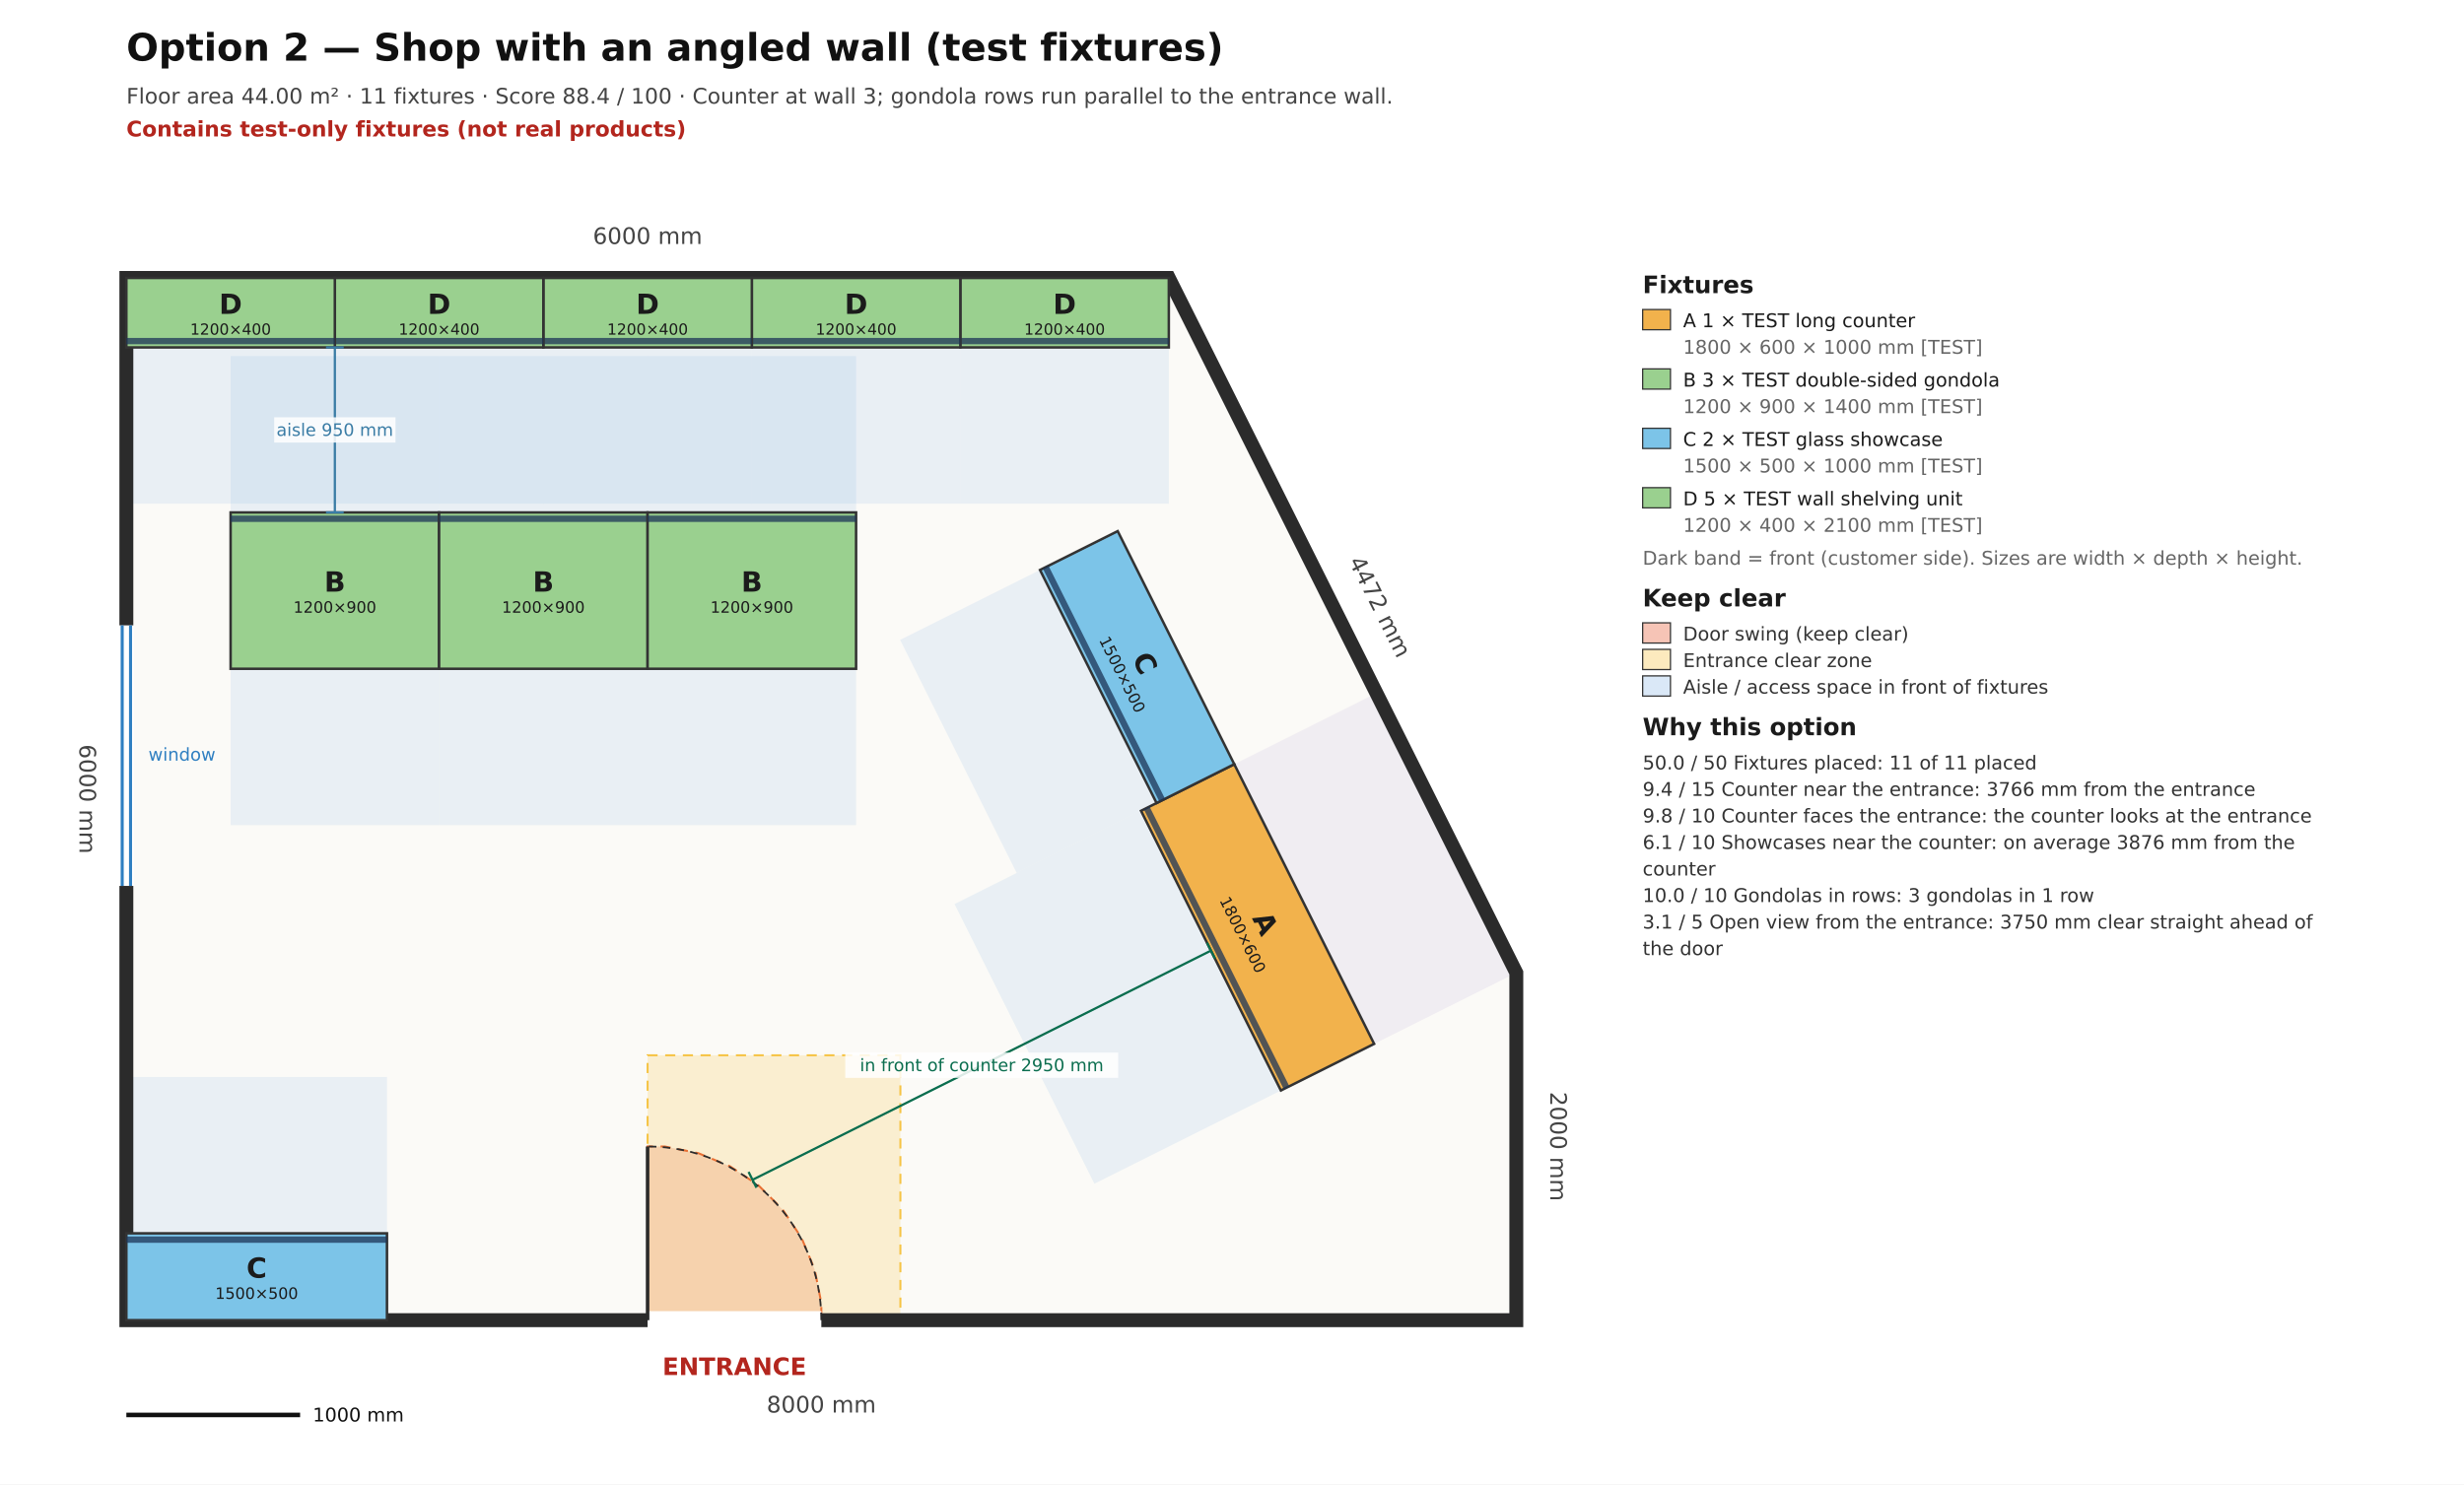
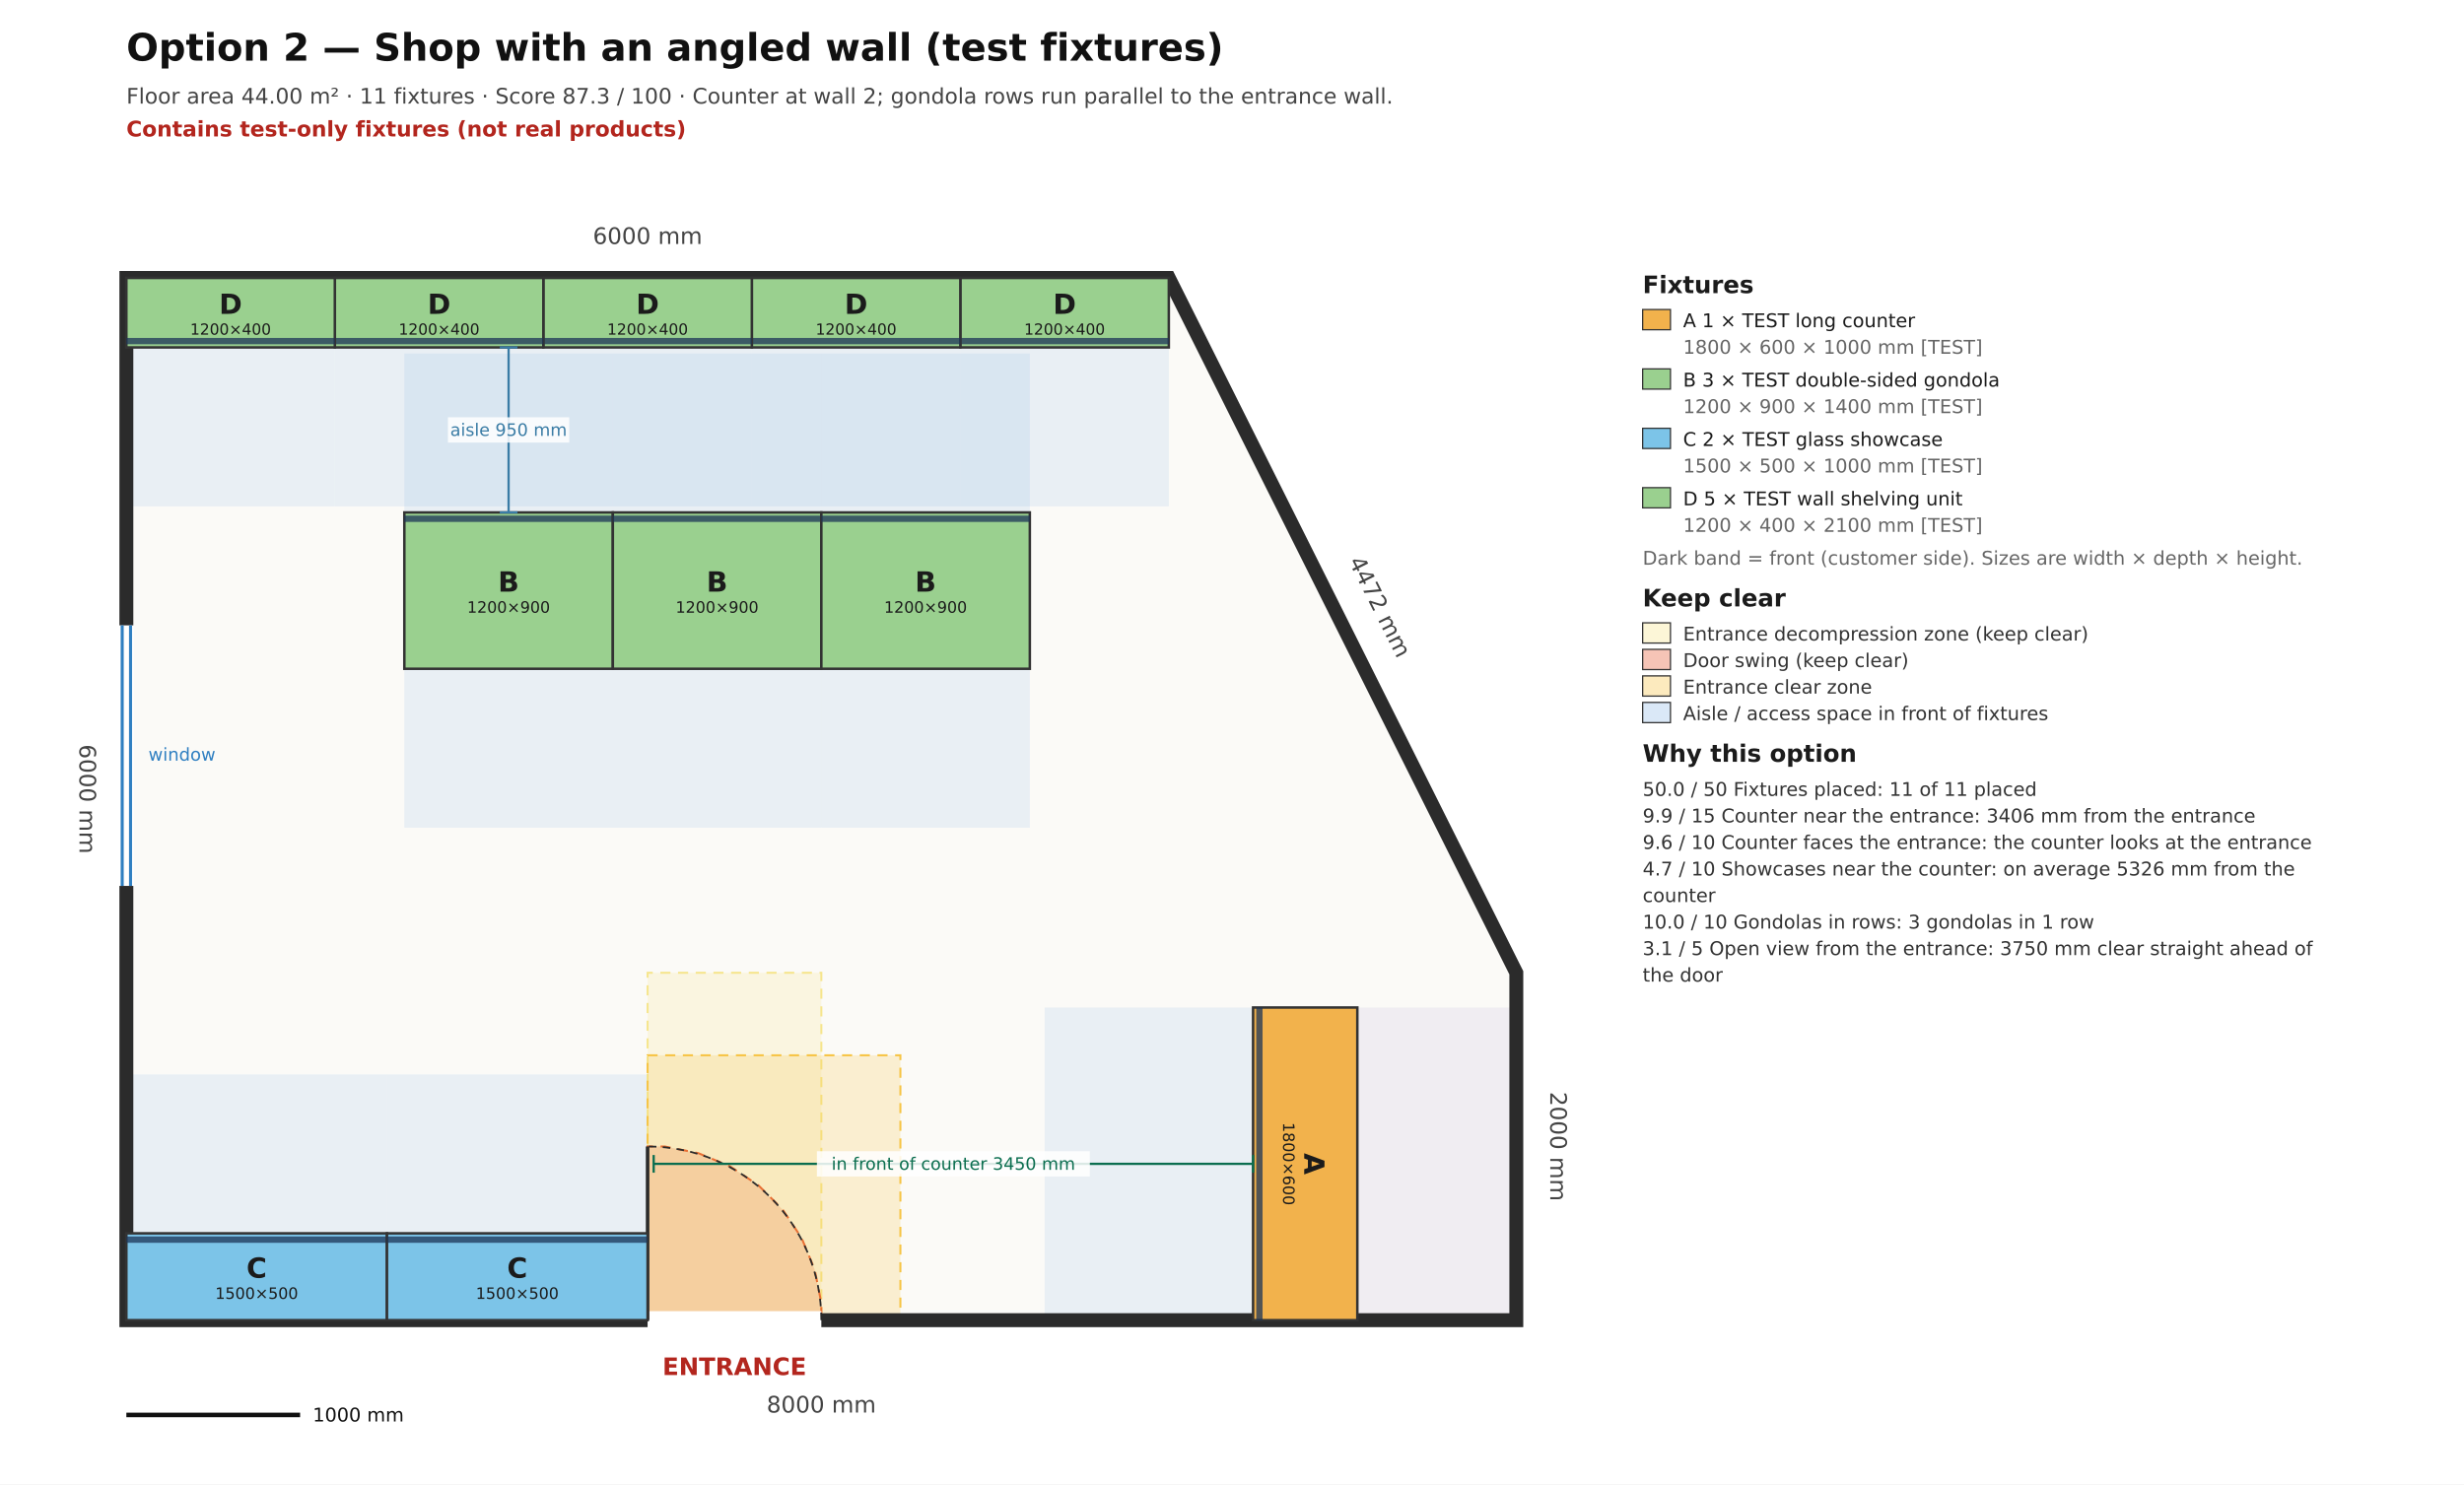
<svg xmlns="http://www.w3.org/2000/svg" viewBox="0 0 14181.8 8545.5" width="14181.8mm" height="8545.5mm" font-family="DejaVu Sans, Arial, sans-serif">
  <rect x="0" y="0" width="14181.8" height="8545.5" fill="#ffffff" />
  <text x="727.3" y="349.1" font-size="218.2" font-weight="bold" fill="#111111">Option 2 — Shop with an angled wall (test fixtures)</text>
-   <text x="727.3" y="596.4" font-size="123.6" fill="#444444">Floor area 44.00 m²  ·  11 fixtures  ·  Score 88.4 / 100  ·  Counter at wall 3; gondola rows run parallel to the entrance wall.</text>
+   <text x="727.3" y="596.4" font-size="123.6" fill="#444444">Floor area 44.00 m²  ·  11 fixtures  ·  Score 87.3 / 100  ·  Counter at wall 2; gondola rows run parallel to the entrance wall.</text>
  <text x="727.3" y="785.5" font-size="123.6" font-weight="bold" fill="#b3261e">Contains test-only fixtures (not real products)</text>
  <polygon data-role="room-outline" data-plan-points="0.000,0.000 8000.000,0.000 8000.000,2000.000 6000.000,6000.000 0.000,6000.000" points="727.273,7600.000 8727.273,7600.000 8727.273,5600.000 6727.273,1600.000 727.273,1600.000" fill="#fbfaf7" stroke="none" />
-   <polygon data-access-zone="f01" points="7372.2,6277.5 6567.2,4667.6 5493.9,5204.2 6298.9,6814.2" fill="#4a90d9" fill-opacity="0.10" stroke="none" />
-   <polygon data-access-zone="f01" points="8727.3,5600.0 7922.3,3990.0 7103.9,4399.2 7908.9,6009.2" fill="#8e7cc3" fill-opacity="0.10" stroke="none" />
-   <polygon data-access-zone="f02" points="6656.7,4622.8 5985.9,3281.2 5180.9,3683.7 5851.7,5025.3" fill="#4a90d9" fill-opacity="0.10" stroke="none" />
-   <polygon data-access-zone="f03" points="727.3,7100.0 2227.3,7100.0 2227.3,6200.0 727.3,6200.0" fill="#4a90d9" fill-opacity="0.10" stroke="none" />
-   <polygon data-access-zone="f04" points="6727.3,2000.0 5527.3,2000.0 5527.3,2900.0 6727.3,2900.0" fill="#4a90d9" fill-opacity="0.10" stroke="none" />
-   <polygon data-access-zone="f05" points="5527.3,2000.0 4327.3,2000.0 4327.3,2900.0 5527.3,2900.0" fill="#4a90d9" fill-opacity="0.10" stroke="none" />
-   <polygon data-access-zone="f06" points="4327.3,2000.0 3127.3,2000.0 3127.3,2900.0 4327.3,2900.0" fill="#4a90d9" fill-opacity="0.10" stroke="none" />
-   <polygon data-access-zone="f07" points="3127.3,2000.0 1927.3,2000.0 1927.3,2900.0 3127.3,2900.0" fill="#4a90d9" fill-opacity="0.10" stroke="none" />
-   <polygon data-access-zone="f08" points="1927.3,2000.0 727.3,2000.0 727.3,2900.0 1927.3,2900.0" fill="#4a90d9" fill-opacity="0.10" stroke="none" />
-   <polygon data-access-zone="f09" points="1327.3,2950.0 2527.3,2950.0 2527.3,2050.0 1327.3,2050.0" fill="#4a90d9" fill-opacity="0.10" stroke="none" />
-   <polygon data-access-zone="f09" points="1327.3,4750.0 2527.3,4750.0 2527.3,3850.0 1327.3,3850.0" fill="#4a90d9" fill-opacity="0.10" stroke="none" />
-   <polygon data-access-zone="f10" points="2527.3,2950.0 3727.3,2950.0 3727.3,2050.0 2527.3,2050.0" fill="#4a90d9" fill-opacity="0.10" stroke="none" />
-   <polygon data-access-zone="f10" points="2527.3,4750.0 3727.3,4750.0 3727.3,3850.0 2527.3,3850.0" fill="#4a90d9" fill-opacity="0.10" stroke="none" />
-   <polygon data-access-zone="f11" points="3727.3,2950.0 4927.3,2950.0 4927.3,2050.0 3727.3,2050.0" fill="#4a90d9" fill-opacity="0.10" stroke="none" />
-   <polygon data-access-zone="f11" points="3727.3,4750.0 4927.3,4750.0 4927.3,3850.0 3727.3,3850.0" fill="#4a90d9" fill-opacity="0.10" stroke="none" />
+   <polygon data-access-zone="f01" points="7212.3,7600.0 7212.3,5800.0 6012.3,5800.0 6012.3,7600.0" fill="#4a90d9" fill-opacity="0.10" stroke="none" />
+   <polygon data-access-zone="f01" points="8727.3,7600.0 8727.3,5800.0 7812.3,5800.0 7812.3,7600.0" fill="#8e7cc3" fill-opacity="0.10" stroke="none" />
+   <polygon data-access-zone="f02" points="727.3,7100.0 2227.3,7100.0 2227.3,6185.0 727.3,6185.0" fill="#4a90d9" fill-opacity="0.10" stroke="none" />
+   <polygon data-access-zone="f03" points="2227.3,7100.0 3727.3,7100.0 3727.3,6185.0 2227.3,6185.0" fill="#4a90d9" fill-opacity="0.10" stroke="none" />
+   <polygon data-access-zone="f04" points="6727.3,2000.0 5527.3,2000.0 5527.3,2915.0 6727.3,2915.0" fill="#4a90d9" fill-opacity="0.10" stroke="none" />
+   <polygon data-access-zone="f05" points="5527.3,2000.0 4327.3,2000.0 4327.3,2915.0 5527.3,2915.0" fill="#4a90d9" fill-opacity="0.10" stroke="none" />
+   <polygon data-access-zone="f06" points="4327.3,2000.0 3127.3,2000.0 3127.3,2915.0 4327.3,2915.0" fill="#4a90d9" fill-opacity="0.10" stroke="none" />
+   <polygon data-access-zone="f07" points="3127.3,2000.0 1927.3,2000.0 1927.3,2915.0 3127.3,2915.0" fill="#4a90d9" fill-opacity="0.10" stroke="none" />
+   <polygon data-access-zone="f08" points="1927.3,2000.0 727.3,2000.0 727.3,2915.0 1927.3,2915.0" fill="#4a90d9" fill-opacity="0.10" stroke="none" />
+   <polygon data-access-zone="f09" points="2327.3,2950.0 3527.3,2950.0 3527.3,2035.0 2327.3,2035.0" fill="#4a90d9" fill-opacity="0.10" stroke="none" />
+   <polygon data-access-zone="f09" points="2327.3,4765.0 3527.3,4765.0 3527.3,3850.0 2327.3,3850.0" fill="#4a90d9" fill-opacity="0.10" stroke="none" />
+   <polygon data-access-zone="f10" points="3527.3,2950.0 4727.3,2950.0 4727.3,2035.0 3527.3,2035.0" fill="#4a90d9" fill-opacity="0.10" stroke="none" />
+   <polygon data-access-zone="f10" points="3527.3,4765.0 4727.3,4765.0 4727.3,3850.0 3527.3,3850.0" fill="#4a90d9" fill-opacity="0.10" stroke="none" />
+   <polygon data-access-zone="f11" points="4727.3,2950.0 5927.3,2950.0 5927.3,2035.0 4727.3,2035.0" fill="#4a90d9" fill-opacity="0.10" stroke="none" />
+   <polygon data-access-zone="f11" points="4727.3,4765.0 5927.3,4765.0 5927.3,3850.0 4727.3,3850.0" fill="#4a90d9" fill-opacity="0.10" stroke="none" />
+   <polygon data-zone-id="entrance:decompression" points="3727.3,7600.0 4727.3,7600.0 4727.3,5600.0 3727.3,5600.0" fill="#f6e58d" fill-opacity="0.22" stroke="#f6e58d" stroke-width="11.6" stroke-dasharray="58.2 43.6" />
  <polygon data-zone-id="entrance:door-swing" points="3727.3,7600.0 4727.3,7600.0 4727.3,7501.5 4688.8,7308.3 4613.5,7126.3 4504.0,6962.5 4364.7,6823.2 4201.0,6713.8 4019.0,6638.4 3825.8,6600.0 3727.3,6600.0" fill="#e4572e" fill-opacity="0.22" stroke="#e4572e" stroke-width="11.6" stroke-dasharray="58.2 43.6" />
  <polygon data-zone-id="entrance:entrance-clear" points="3727.3,7600.0 5182.3,7600.0 5182.3,6075.0 3727.3,6075.0" fill="#f6c445" fill-opacity="0.22" stroke="#f6c445" stroke-width="11.6" stroke-dasharray="58.2 43.6" />
  <polygon points="727.3,7600.0 8727.3,7600.0 8727.3,5600.0 6727.3,1600.0 727.3,1600.0" fill="none" stroke="#2b2b2b" stroke-width="80.0" stroke-linejoin="miter" />
  <line data-door-id="entrance" x1="3727.3" y1="7600.0" x2="4727.3" y2="7600.0" stroke="#ffffff" stroke-width="104.0" />
  <line x1="3727.3" y1="7600.0" x2="3727.3" y2="6600.0" stroke="#2b2b2b" stroke-width="20.4" />
  <path d="M 4727.3 7600.0 A 1000.0 1000.0 0 0 0 3727.3 6600.0" fill="none" stroke="#2b2b2b" stroke-width="10.2" stroke-dasharray="43.6 36.4" />
  <text x="4227.3" y="7876.4" font-size="138.2" font-weight="bold" fill="#b3261e" text-anchor="middle" dominant-baseline="middle">ENTRANCE</text>
  <line x1="727.3" y1="3600.0" x2="727.3" y2="5100.0" stroke="#ffffff" stroke-width="88.0" />
  <line data-window-id="window-1" x1="703.3" y1="3600.0" x2="703.3" y2="5100.0" stroke="#2f7fc1" stroke-width="17.5" />
  <line data-window-id="window-1" x1="751.3" y1="3600.0" x2="751.3" y2="5100.0" stroke="#2f7fc1" stroke-width="17.5" />
  <text x="1047.3" y="4350.0" font-size="101.8" fill="#2f7fc1" text-anchor="middle" dominant-baseline="middle">window</text>
  <text data-wall-index="0" data-length-um="8000000" x="4727.3" y="8094.5" font-size="130.9" fill="#444444" text-anchor="middle" dominant-baseline="middle" transform="rotate(0.0 4727.3 8094.5)">8000 mm</text>
  <text data-wall-index="1" data-length-um="2000000" x="8960.0" y="6600.0" font-size="130.9" fill="#444444" text-anchor="middle" dominant-baseline="middle" transform="rotate(90.0 8960.0 6600.0)">2000 mm</text>
  <text data-wall-index="2" data-length-um="4472136" x="7935.4" y="3495.9" font-size="130.9" fill="#444444" text-anchor="middle" dominant-baseline="middle" transform="rotate(63.4 7935.4 3495.9)">4472 mm</text>
  <text data-wall-index="3" data-length-um="6000000" x="3727.3" y="1367.3" font-size="130.9" fill="#444444" text-anchor="middle" dominant-baseline="middle" transform="rotate(0.0 3727.3 1367.3)">6000 mm</text>
  <text data-wall-index="4" data-length-um="6000000" x="494.5" y="4600.0" font-size="130.9" fill="#444444" text-anchor="middle" dominant-baseline="middle" transform="rotate(90.0 494.5 4600.0)">6000 mm</text>
-   <polygon data-placement-id="f01" data-product-id="test-counter-long" data-width-um="1800000" data-depth-um="600000" data-plan-points="7181.599,1590.800 6376.615,3200.769 5839.959,2932.440 6644.943,1322.471" points="7908.872,6009.200 7103.888,4399.231 6567.232,4667.560 7372.216,6277.529" fill="#f2b24c" stroke="#333333" stroke-width="14.5" />
-   <line x1="7404.7" y1="6261.3" x2="6599.8" y2="4651.3" stroke="#1d3557" stroke-width="36.4" stroke-opacity="0.75" />
-   <text x="7238.1" y="5288.8" font-size="160.0" font-weight="bold" fill="#1b1b1b" text-anchor="middle" dominant-baseline="central" transform="rotate(63.4 7238.1 5338.4)">A</text>
-   <text x="7238.1" y="5434.4" font-size="90.2" fill="#1b1b1b" text-anchor="middle" dominant-baseline="central" transform="rotate(63.4 7238.1 5338.4)">1800×600</text>
-   <polygon data-placement-id="f02" data-product-id="test-showcase" data-width-um="1500000" data-depth-um="500000" data-plan-points="6376.615,3200.768 5705.795,4542.409 5258.581,4318.802 5929.401,2977.161" points="7103.888,4399.232 6433.068,3057.591 5985.854,3281.198 6656.674,4622.839" fill="#7cc4e8" stroke="#333333" stroke-width="14.5" />
-   <line x1="6689.2" y1="4606.6" x2="6018.4" y2="3264.9" stroke="#1d3557" stroke-width="36.4" stroke-opacity="0.75" />
-   <text x="6544.9" y="3790.6" font-size="160.0" font-weight="bold" fill="#1b1b1b" text-anchor="middle" dominant-baseline="central" transform="rotate(63.4 6544.9 3840.2)">C</text>
-   <text x="6544.9" y="3936.2" font-size="90.2" fill="#1b1b1b" text-anchor="middle" dominant-baseline="central" transform="rotate(63.4 6544.9 3840.2)">1500×500</text>
-   <polygon data-placement-id="f03" data-product-id="test-showcase" data-width-um="1500000" data-depth-um="500000" data-plan-points="0.000,0.000 1500.000,0.000 1500.000,500.000 0.000,500.000" points="727.273,7600.000 2227.273,7600.000 2227.273,7100.000 727.273,7100.000" fill="#7cc4e8" stroke="#333333" stroke-width="14.5" />
+   <polygon data-placement-id="f01" data-product-id="test-counter-long" data-width-um="1800000" data-depth-um="600000" data-plan-points="7085.000,0.000 7085.000,1800.000 6485.000,1800.000 6485.000,0.000" points="7812.273,7600.000 7812.273,5800.000 7212.273,5800.000 7212.273,7600.000" fill="#f2b24c" stroke="#333333" stroke-width="14.5" />
+   <line x1="7248.6" y1="7600.0" x2="7248.6" y2="5800.0" stroke="#1d3557" stroke-width="36.4" stroke-opacity="0.75" />
+   <text x="7512.3" y="6650.4" font-size="160.0" font-weight="bold" fill="#1b1b1b" text-anchor="middle" dominant-baseline="central" transform="rotate(90.0 7512.3 6700.0)">A</text>
+   <text x="7512.3" y="6796.0" font-size="90.2" fill="#1b1b1b" text-anchor="middle" dominant-baseline="central" transform="rotate(90.0 7512.3 6700.0)">1800×600</text>
+   <polygon data-placement-id="f02" data-product-id="test-showcase" data-width-um="1500000" data-depth-um="500000" data-plan-points="0.000,0.000 1500.000,0.000 1500.000,500.000 0.000,500.000" points="727.273,7600.000 2227.273,7600.000 2227.273,7100.000 727.273,7100.000" fill="#7cc4e8" stroke="#333333" stroke-width="14.5" />
  <line x1="727.3" y1="7136.4" x2="2227.3" y2="7136.4" stroke="#1d3557" stroke-width="36.4" stroke-opacity="0.75" />
  <text x="1477.3" y="7300.4" font-size="160.0" font-weight="bold" fill="#1b1b1b" text-anchor="middle" dominant-baseline="central" transform="rotate(0.0 1477.3 7350.0)">C</text>
  <text x="1477.3" y="7446.0" font-size="90.2" fill="#1b1b1b" text-anchor="middle" dominant-baseline="central" transform="rotate(0.0 1477.3 7350.0)">1500×500</text>
+   <polygon data-placement-id="f03" data-product-id="test-showcase" data-width-um="1500000" data-depth-um="500000" data-plan-points="1499.998,0.000 2999.998,0.000 2999.998,500.000 1499.998,500.000" points="2227.271,7600.000 3727.271,7600.000 3727.271,7100.000 2227.271,7100.000" fill="#7cc4e8" stroke="#333333" stroke-width="14.5" />
+   <line x1="2227.3" y1="7136.4" x2="3727.3" y2="7136.4" stroke="#1d3557" stroke-width="36.4" stroke-opacity="0.75" />
+   <text x="2977.3" y="7300.4" font-size="160.0" font-weight="bold" fill="#1b1b1b" text-anchor="middle" dominant-baseline="central" transform="rotate(0.0 2977.3 7350.0)">C</text>
+   <text x="2977.3" y="7446.0" font-size="90.2" fill="#1b1b1b" text-anchor="middle" dominant-baseline="central" transform="rotate(0.0 2977.3 7350.0)">1500×500</text>
  <polygon data-placement-id="f04" data-product-id="test-wall-shelf" data-width-um="1200000" data-depth-um="400000" data-plan-points="6000.000,6000.000 4800.000,6000.000 4800.000,5600.000 6000.000,5600.000" points="6727.273,1600.000 5527.273,1600.000 5527.273,2000.000 6727.273,2000.000" fill="#9ad08f" stroke="#333333" stroke-width="14.5" />
  <line x1="6727.3" y1="1963.6" x2="5527.3" y2="1963.6" stroke="#1d3557" stroke-width="36.4" stroke-opacity="0.75" />
  <text x="6127.3" y="1751.6" font-size="160.0" font-weight="bold" fill="#1b1b1b" text-anchor="middle" dominant-baseline="central" transform="rotate(0.0 6127.3 1800.0)">D</text>
  <text x="6127.3" y="1896.0" font-size="88.0" fill="#1b1b1b" text-anchor="middle" dominant-baseline="central" transform="rotate(0.0 6127.3 1800.0)">1200×400</text>
  <polygon data-placement-id="f05" data-product-id="test-wall-shelf" data-width-um="1200000" data-depth-um="400000" data-plan-points="4800.000,6000.000 3600.000,6000.000 3600.000,5600.000 4800.000,5600.000" points="5527.273,1600.000 4327.273,1600.000 4327.273,2000.000 5527.273,2000.000" fill="#9ad08f" stroke="#333333" stroke-width="14.5" />
  <line x1="5527.3" y1="1963.6" x2="4327.3" y2="1963.6" stroke="#1d3557" stroke-width="36.4" stroke-opacity="0.75" />
  <text x="4927.3" y="1751.6" font-size="160.0" font-weight="bold" fill="#1b1b1b" text-anchor="middle" dominant-baseline="central" transform="rotate(0.0 4927.3 1800.0)">D</text>
  <text x="4927.3" y="1896.0" font-size="88.0" fill="#1b1b1b" text-anchor="middle" dominant-baseline="central" transform="rotate(0.0 4927.3 1800.0)">1200×400</text>
  <polygon data-placement-id="f06" data-product-id="test-wall-shelf" data-width-um="1200000" data-depth-um="400000" data-plan-points="3600.000,6000.000 2400.000,6000.000 2400.000,5600.000 3600.000,5600.000" points="4327.273,1600.000 3127.273,1600.000 3127.273,2000.000 4327.273,2000.000" fill="#9ad08f" stroke="#333333" stroke-width="14.5" />
  <line x1="4327.3" y1="1963.6" x2="3127.3" y2="1963.6" stroke="#1d3557" stroke-width="36.4" stroke-opacity="0.75" />
  <text x="3727.3" y="1751.6" font-size="160.0" font-weight="bold" fill="#1b1b1b" text-anchor="middle" dominant-baseline="central" transform="rotate(0.0 3727.3 1800.0)">D</text>
  <text x="3727.3" y="1896.0" font-size="88.0" fill="#1b1b1b" text-anchor="middle" dominant-baseline="central" transform="rotate(0.0 3727.3 1800.0)">1200×400</text>
  <polygon data-placement-id="f07" data-product-id="test-wall-shelf" data-width-um="1200000" data-depth-um="400000" data-plan-points="2400.000,6000.000 1200.000,6000.000 1200.000,5600.000 2400.000,5600.000" points="3127.273,1600.000 1927.273,1600.000 1927.273,2000.000 3127.273,2000.000" fill="#9ad08f" stroke="#333333" stroke-width="14.5" />
  <line x1="3127.3" y1="1963.6" x2="1927.3" y2="1963.6" stroke="#1d3557" stroke-width="36.4" stroke-opacity="0.75" />
  <text x="2527.3" y="1751.6" font-size="160.0" font-weight="bold" fill="#1b1b1b" text-anchor="middle" dominant-baseline="central" transform="rotate(0.0 2527.3 1800.0)">D</text>
  <text x="2527.3" y="1896.0" font-size="88.0" fill="#1b1b1b" text-anchor="middle" dominant-baseline="central" transform="rotate(0.0 2527.3 1800.0)">1200×400</text>
  <polygon data-placement-id="f08" data-product-id="test-wall-shelf" data-width-um="1200000" data-depth-um="400000" data-plan-points="1200.000,6000.000 0.000,6000.000 0.000,5600.000 1200.000,5600.000" points="1927.273,1600.000 727.273,1600.000 727.273,2000.000 1927.273,2000.000" fill="#9ad08f" stroke="#333333" stroke-width="14.5" />
  <line x1="1927.3" y1="1963.6" x2="727.3" y2="1963.6" stroke="#1d3557" stroke-width="36.4" stroke-opacity="0.75" />
  <text x="1327.3" y="1751.6" font-size="160.0" font-weight="bold" fill="#1b1b1b" text-anchor="middle" dominant-baseline="central" transform="rotate(0.0 1327.3 1800.0)">D</text>
  <text x="1327.3" y="1896.0" font-size="88.0" fill="#1b1b1b" text-anchor="middle" dominant-baseline="central" transform="rotate(0.0 1327.3 1800.0)">1200×400</text>
-   <polygon data-placement-id="f09" data-product-id="test-gondola-double" data-width-um="1200000" data-depth-um="900000" data-plan-points="600.000,3750.000 1800.000,3750.000 1800.000,4650.000 600.000,4650.000" points="1327.273,3850.000 2527.273,3850.000 2527.273,2950.000 1327.273,2950.000" fill="#9ad08f" stroke="#333333" stroke-width="14.5" />
-   <line x1="1327.3" y1="2986.4" x2="2527.3" y2="2986.4" stroke="#1d3557" stroke-width="36.4" stroke-opacity="0.75" />
-   <text x="1927.3" y="3350.4" font-size="160.0" font-weight="bold" fill="#1b1b1b" text-anchor="middle" dominant-baseline="central" transform="rotate(0.0 1927.3 3400.0)">B</text>
-   <text x="1927.3" y="3496.0" font-size="90.2" fill="#1b1b1b" text-anchor="middle" dominant-baseline="central" transform="rotate(0.0 1927.3 3400.0)">1200×900</text>
-   <polygon data-placement-id="f10" data-product-id="test-gondola-double" data-width-um="1200000" data-depth-um="900000" data-plan-points="1800.000,3750.000 3000.000,3750.000 3000.000,4650.000 1800.000,4650.000" points="2527.273,3850.000 3727.273,3850.000 3727.273,2950.000 2527.273,2950.000" fill="#9ad08f" stroke="#333333" stroke-width="14.5" />
-   <line x1="2527.3" y1="2986.4" x2="3727.3" y2="2986.4" stroke="#1d3557" stroke-width="36.4" stroke-opacity="0.75" />
-   <text x="3127.3" y="3350.4" font-size="160.0" font-weight="bold" fill="#1b1b1b" text-anchor="middle" dominant-baseline="central" transform="rotate(0.0 3127.3 3400.0)">B</text>
-   <text x="3127.3" y="3496.0" font-size="90.2" fill="#1b1b1b" text-anchor="middle" dominant-baseline="central" transform="rotate(0.0 3127.3 3400.0)">1200×900</text>
-   <polygon data-placement-id="f11" data-product-id="test-gondola-double" data-width-um="1200000" data-depth-um="900000" data-plan-points="3000.000,3750.000 4200.000,3750.000 4200.000,4650.000 3000.000,4650.000" points="3727.273,3850.000 4927.273,3850.000 4927.273,2950.000 3727.273,2950.000" fill="#9ad08f" stroke="#333333" stroke-width="14.5" />
-   <line x1="3727.3" y1="2986.4" x2="4927.3" y2="2986.4" stroke="#1d3557" stroke-width="36.4" stroke-opacity="0.75" />
-   <text x="4327.3" y="3350.4" font-size="160.0" font-weight="bold" fill="#1b1b1b" text-anchor="middle" dominant-baseline="central" transform="rotate(0.0 4327.3 3400.0)">B</text>
-   <text x="4327.3" y="3496.0" font-size="90.2" fill="#1b1b1b" text-anchor="middle" dominant-baseline="central" transform="rotate(0.0 4327.3 3400.0)">1200×900</text>
-   <line data-aisle="main" data-width-um="2950000" x1="6969.7" y1="5472.5" x2="4331.2" y2="6791.8" stroke="#0b6e4f" stroke-width="13.1" />
-   <line x1="6992.5" y1="5518.1" x2="6947.0" y2="5427.0" stroke="#0b6e4f" stroke-width="13.1" />
-   <line x1="4353.9" y1="6837.4" x2="4308.4" y2="6746.3" stroke="#0b6e4f" stroke-width="13.1" />
-   <rect x="4865.0" y="6059.5" width="1570.9" height="145.5" fill="#ffffff" fill-opacity="0.85" />
-   <text x="5650.4" y="6132.2" font-size="98.9" fill="#0b6e4f" text-anchor="middle" dominant-baseline="central">in front of counter 2950 mm</text>
-   <line data-aisle="secondary" data-width-um="950000" x1="1927.3" y1="2950.0" x2="1927.3" y2="2000.0" stroke="#3a7ca5" stroke-width="13.1" />
-   <line x1="1876.4" y1="2950.0" x2="1978.2" y2="2950.0" stroke="#3a7ca5" stroke-width="13.1" />
-   <line x1="1876.4" y1="2000.0" x2="1978.2" y2="2000.0" stroke="#3a7ca5" stroke-width="13.1" />
-   <rect x="1578.2" y="2402.3" width="698.2" height="145.5" fill="#ffffff" fill-opacity="0.85" />
-   <text x="1927.3" y="2475.0" font-size="98.9" fill="#3a7ca5" text-anchor="middle" dominant-baseline="central">aisle 950 mm</text>
+   <polygon data-placement-id="f09" data-product-id="test-gondola-double" data-width-um="1200000" data-depth-um="900000" data-plan-points="1600.000,3750.000 2800.000,3750.000 2800.000,4650.000 1600.000,4650.000" points="2327.273,3850.000 3527.273,3850.000 3527.273,2950.000 2327.273,2950.000" fill="#9ad08f" stroke="#333333" stroke-width="14.5" />
+   <line x1="2327.3" y1="2986.4" x2="3527.3" y2="2986.4" stroke="#1d3557" stroke-width="36.4" stroke-opacity="0.75" />
+   <text x="2927.3" y="3350.4" font-size="160.0" font-weight="bold" fill="#1b1b1b" text-anchor="middle" dominant-baseline="central" transform="rotate(0.0 2927.3 3400.0)">B</text>
+   <text x="2927.3" y="3496.0" font-size="90.2" fill="#1b1b1b" text-anchor="middle" dominant-baseline="central" transform="rotate(0.0 2927.3 3400.0)">1200×900</text>
+   <polygon data-placement-id="f10" data-product-id="test-gondola-double" data-width-um="1200000" data-depth-um="900000" data-plan-points="2800.000,3750.000 4000.000,3750.000 4000.000,4650.000 2800.000,4650.000" points="3527.273,3850.000 4727.273,3850.000 4727.273,2950.000 3527.273,2950.000" fill="#9ad08f" stroke="#333333" stroke-width="14.5" />
+   <line x1="3527.3" y1="2986.4" x2="4727.3" y2="2986.4" stroke="#1d3557" stroke-width="36.4" stroke-opacity="0.75" />
+   <text x="4127.3" y="3350.4" font-size="160.0" font-weight="bold" fill="#1b1b1b" text-anchor="middle" dominant-baseline="central" transform="rotate(0.0 4127.3 3400.0)">B</text>
+   <text x="4127.3" y="3496.0" font-size="90.2" fill="#1b1b1b" text-anchor="middle" dominant-baseline="central" transform="rotate(0.0 4127.3 3400.0)">1200×900</text>
+   <polygon data-placement-id="f11" data-product-id="test-gondola-double" data-width-um="1200000" data-depth-um="900000" data-plan-points="4000.000,3750.000 5200.000,3750.000 5200.000,4650.000 4000.000,4650.000" points="4727.273,3850.000 5927.273,3850.000 5927.273,2950.000 4727.273,2950.000" fill="#9ad08f" stroke="#333333" stroke-width="14.5" />
+   <line x1="4727.3" y1="2986.4" x2="5927.3" y2="2986.4" stroke="#1d3557" stroke-width="36.4" stroke-opacity="0.75" />
+   <text x="5327.3" y="3350.4" font-size="160.0" font-weight="bold" fill="#1b1b1b" text-anchor="middle" dominant-baseline="central" transform="rotate(0.0 5327.3 3400.0)">B</text>
+   <text x="5327.3" y="3496.0" font-size="90.2" fill="#1b1b1b" text-anchor="middle" dominant-baseline="central" transform="rotate(0.0 5327.3 3400.0)">1200×900</text>
+   <line data-aisle="main" data-width-um="3450000" x1="7212.3" y1="6700.0" x2="3762.3" y2="6700.0" stroke="#0b6e4f" stroke-width="13.1" />
+   <line x1="7212.3" y1="6750.9" x2="7212.3" y2="6649.1" stroke="#0b6e4f" stroke-width="13.1" />
+   <line x1="3762.3" y1="6750.9" x2="3762.3" y2="6649.1" stroke="#0b6e4f" stroke-width="13.1" />
+   <rect x="4701.8" y="6627.3" width="1570.9" height="145.5" fill="#ffffff" fill-opacity="0.85" />
+   <text x="5487.3" y="6700.0" font-size="98.9" fill="#0b6e4f" text-anchor="middle" dominant-baseline="central">in front of counter 3450 mm</text>
+   <line data-aisle="secondary" data-width-um="950000" x1="2927.3" y1="2950.0" x2="2927.3" y2="2000.0" stroke="#3a7ca5" stroke-width="13.1" />
+   <line x1="2876.4" y1="2950.0" x2="2978.2" y2="2950.0" stroke="#3a7ca5" stroke-width="13.1" />
+   <line x1="2876.4" y1="2000.0" x2="2978.2" y2="2000.0" stroke="#3a7ca5" stroke-width="13.1" />
+   <rect x="2578.2" y="2402.3" width="698.2" height="145.5" fill="#ffffff" fill-opacity="0.85" />
+   <text x="2927.3" y="2475.0" font-size="98.9" fill="#3a7ca5" text-anchor="middle" dominant-baseline="central">aisle 950 mm</text>
  <line x1="727.3" y1="8145.5" x2="1727.3" y2="8145.5" stroke="#111111" stroke-width="26.2" />
  <text x="1800.0" y="8145.5" font-size="109.1" fill="#111111" dominant-baseline="central">1000 mm</text>
  <text x="9454.5" y="1687.3" font-size="138.2" font-weight="bold" fill="#1b1b1b">Fixtures</text>
  <rect x="9454.5" y="1781.8" width="160.0" height="116.4" fill="#f2b24c" fill-opacity="1" stroke="#333333" stroke-width="7.3" />
  <text x="9687.3" y="1883.6" font-size="109.1" fill="#1b1b1b">A 1 × TEST long counter</text>
  <text x="9687.3" y="2036.4" font-size="109.1" fill="#666666">1800 × 600 × 1000 mm [TEST]</text>
  <rect x="9454.5" y="2123.6" width="160.0" height="116.4" fill="#9ad08f" fill-opacity="1" stroke="#333333" stroke-width="7.3" />
  <text x="9687.3" y="2225.5" font-size="109.1" fill="#1b1b1b">B 3 × TEST double-sided gondola</text>
  <text x="9687.3" y="2378.2" font-size="109.1" fill="#666666">1200 × 900 × 1400 mm [TEST]</text>
  <rect x="9454.5" y="2465.5" width="160.0" height="116.4" fill="#7cc4e8" fill-opacity="1" stroke="#333333" stroke-width="7.3" />
  <text x="9687.3" y="2567.3" font-size="109.1" fill="#1b1b1b">C 2 × TEST glass showcase</text>
  <text x="9687.3" y="2720.0" font-size="109.1" fill="#666666">1500 × 500 × 1000 mm [TEST]</text>
  <rect x="9454.5" y="2807.3" width="160.0" height="116.4" fill="#9ad08f" fill-opacity="1" stroke="#333333" stroke-width="7.3" />
  <text x="9687.3" y="2909.1" font-size="109.1" fill="#1b1b1b">D 5 × TEST wall shelving unit</text>
  <text x="9687.3" y="3061.8" font-size="109.1" fill="#666666">1200 × 400 × 2100 mm [TEST]</text>
  <text x="9454.5" y="3250.9" font-size="109.1" fill="#666666">Dark band = front (customer side). Sizes are width × depth × height.</text>
  <text x="9454.5" y="3490.9" font-size="138.2" font-weight="bold" fill="#1b1b1b">Keep clear</text>
-   <rect x="9454.5" y="3585.5" width="160.0" height="116.4" fill="#e4572e" fill-opacity="0.35" stroke="#333333" stroke-width="7.3" />
-   <text x="9687.3" y="3687.3" font-size="109.1" fill="#333333">Door swing (keep clear)</text>
-   <rect x="9454.5" y="3738.2" width="160.0" height="116.4" fill="#f6c445" fill-opacity="0.35" stroke="#333333" stroke-width="7.3" />
-   <text x="9687.3" y="3840.0" font-size="109.1" fill="#333333">Entrance clear zone</text>
-   <rect x="9454.5" y="3890.9" width="160.0" height="116.4" fill="#4a90d9" fill-opacity="0.2" stroke="#333333" stroke-width="7.3" />
-   <text x="9687.3" y="3992.7" font-size="109.1" fill="#333333">Aisle / access space in front of fixtures</text>
-   <text x="9454.5" y="4232.7" font-size="138.2" font-weight="bold" fill="#1b1b1b">Why this option</text>
-   <text x="9454.5" y="4429.1" font-size="109.1" fill="#333333">50.0 / 50 Fixtures placed: 11 of 11 placed</text>
-   <text x="9454.5" y="4581.8" font-size="109.1" fill="#333333">9.4 / 15 Counter near the entrance: 3766 mm from the entrance</text>
-   <text x="9454.5" y="4734.5" font-size="109.1" fill="#333333">9.8 / 10 Counter faces the entrance: the counter looks at the entrance</text>
-   <text x="9454.5" y="4887.3" font-size="109.1" fill="#333333">6.1 / 10 Showcases near the counter: on average 3876 mm from the</text>
-   <text x="9454.5" y="5040.0" font-size="109.1" fill="#333333">counter</text>
-   <text x="9454.5" y="5192.7" font-size="109.1" fill="#333333">10.0 / 10 Gondolas in rows: 3 gondolas in 1 row</text>
-   <text x="9454.5" y="5345.5" font-size="109.1" fill="#333333">3.1 / 5 Open view from the entrance: 3750 mm clear straight ahead of</text>
-   <text x="9454.5" y="5498.2" font-size="109.1" fill="#333333">the door</text>
+   <rect x="9454.5" y="3585.5" width="160.0" height="116.4" fill="#f6e58d" fill-opacity="0.35" stroke="#333333" stroke-width="7.3" />
+   <text x="9687.3" y="3687.3" font-size="109.1" fill="#333333">Entrance decompression zone (keep clear)</text>
+   <rect x="9454.5" y="3738.2" width="160.0" height="116.4" fill="#e4572e" fill-opacity="0.35" stroke="#333333" stroke-width="7.3" />
+   <text x="9687.3" y="3840.0" font-size="109.1" fill="#333333">Door swing (keep clear)</text>
+   <rect x="9454.5" y="3890.9" width="160.0" height="116.4" fill="#f6c445" fill-opacity="0.35" stroke="#333333" stroke-width="7.3" />
+   <text x="9687.3" y="3992.7" font-size="109.1" fill="#333333">Entrance clear zone</text>
+   <rect x="9454.5" y="4043.6" width="160.0" height="116.4" fill="#4a90d9" fill-opacity="0.2" stroke="#333333" stroke-width="7.3" />
+   <text x="9687.3" y="4145.5" font-size="109.1" fill="#333333">Aisle / access space in front of fixtures</text>
+   <text x="9454.5" y="4385.5" font-size="138.2" font-weight="bold" fill="#1b1b1b">Why this option</text>
+   <text x="9454.5" y="4581.8" font-size="109.1" fill="#333333">50.0 / 50 Fixtures placed: 11 of 11 placed</text>
+   <text x="9454.5" y="4734.5" font-size="109.1" fill="#333333">9.9 / 15 Counter near the entrance: 3406 mm from the entrance</text>
+   <text x="9454.5" y="4887.3" font-size="109.1" fill="#333333">9.6 / 10 Counter faces the entrance: the counter looks at the entrance</text>
+   <text x="9454.5" y="5040.0" font-size="109.1" fill="#333333">4.7 / 10 Showcases near the counter: on average 5326 mm from the</text>
+   <text x="9454.5" y="5192.7" font-size="109.1" fill="#333333">counter</text>
+   <text x="9454.5" y="5345.5" font-size="109.1" fill="#333333">10.0 / 10 Gondolas in rows: 3 gondolas in 1 row</text>
+   <text x="9454.5" y="5498.2" font-size="109.1" fill="#333333">3.1 / 5 Open view from the entrance: 3750 mm clear straight ahead of</text>
+   <text x="9454.5" y="5650.9" font-size="109.1" fill="#333333">the door</text>
</svg>
